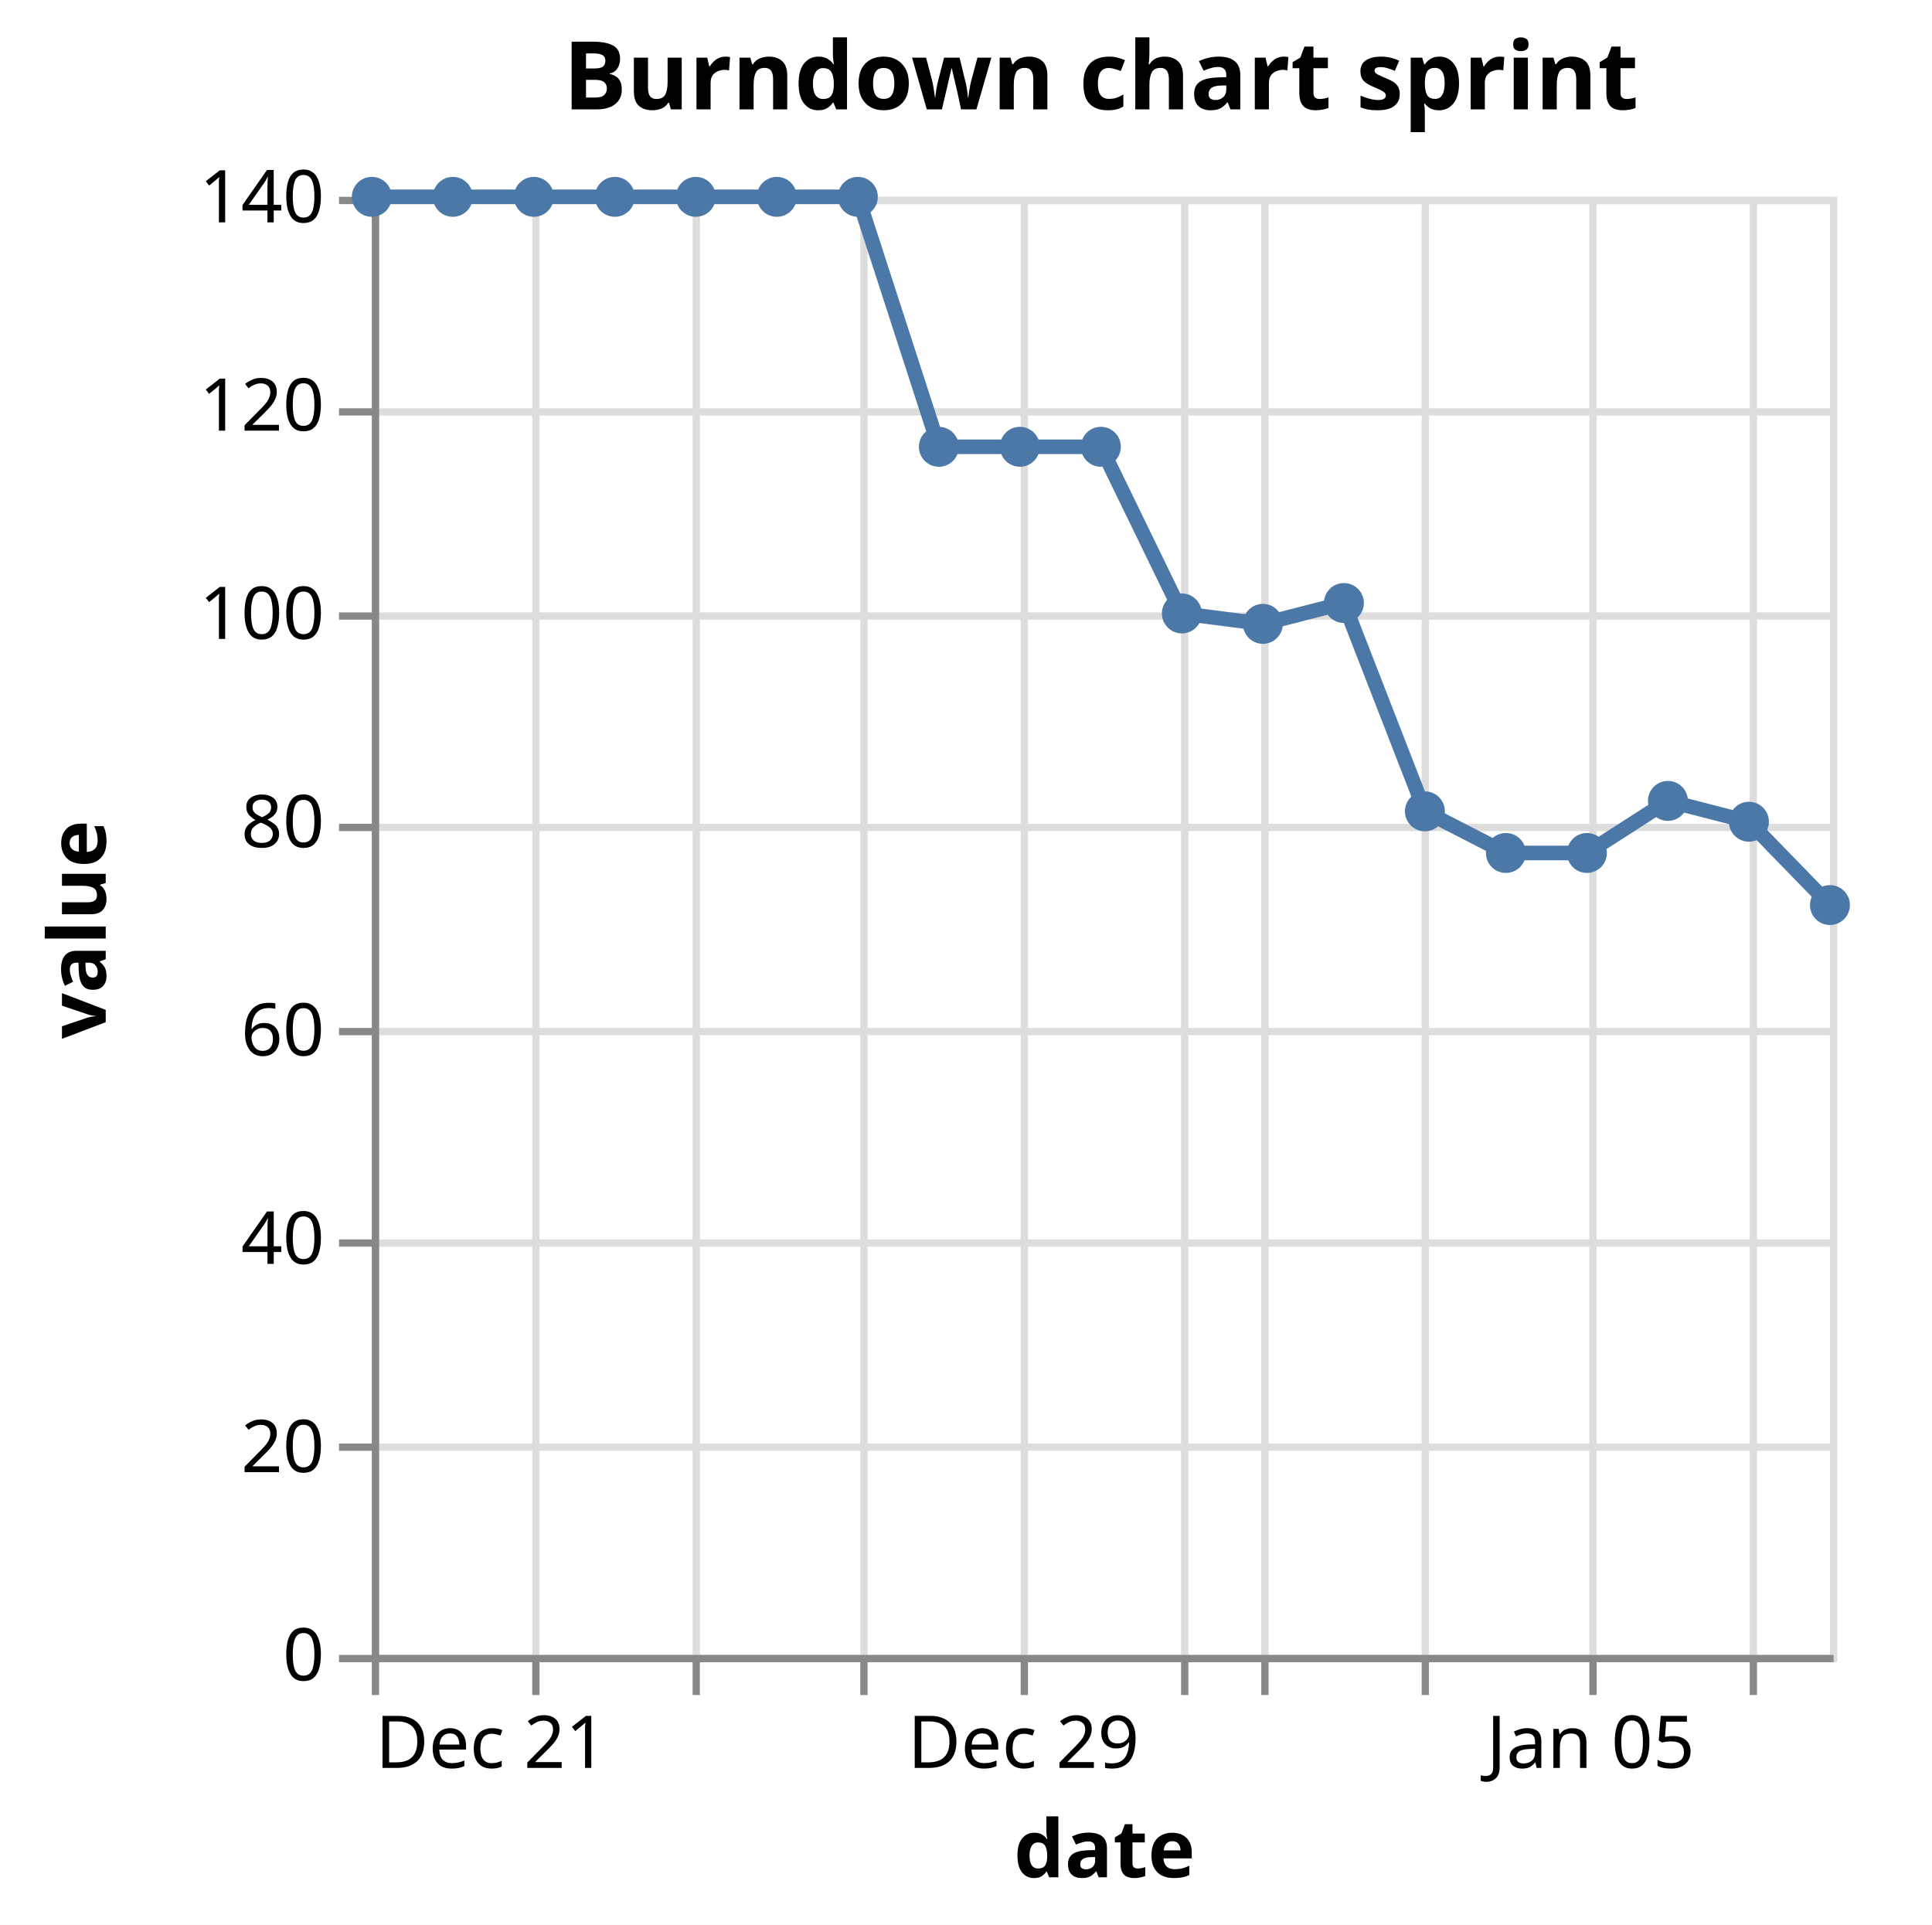
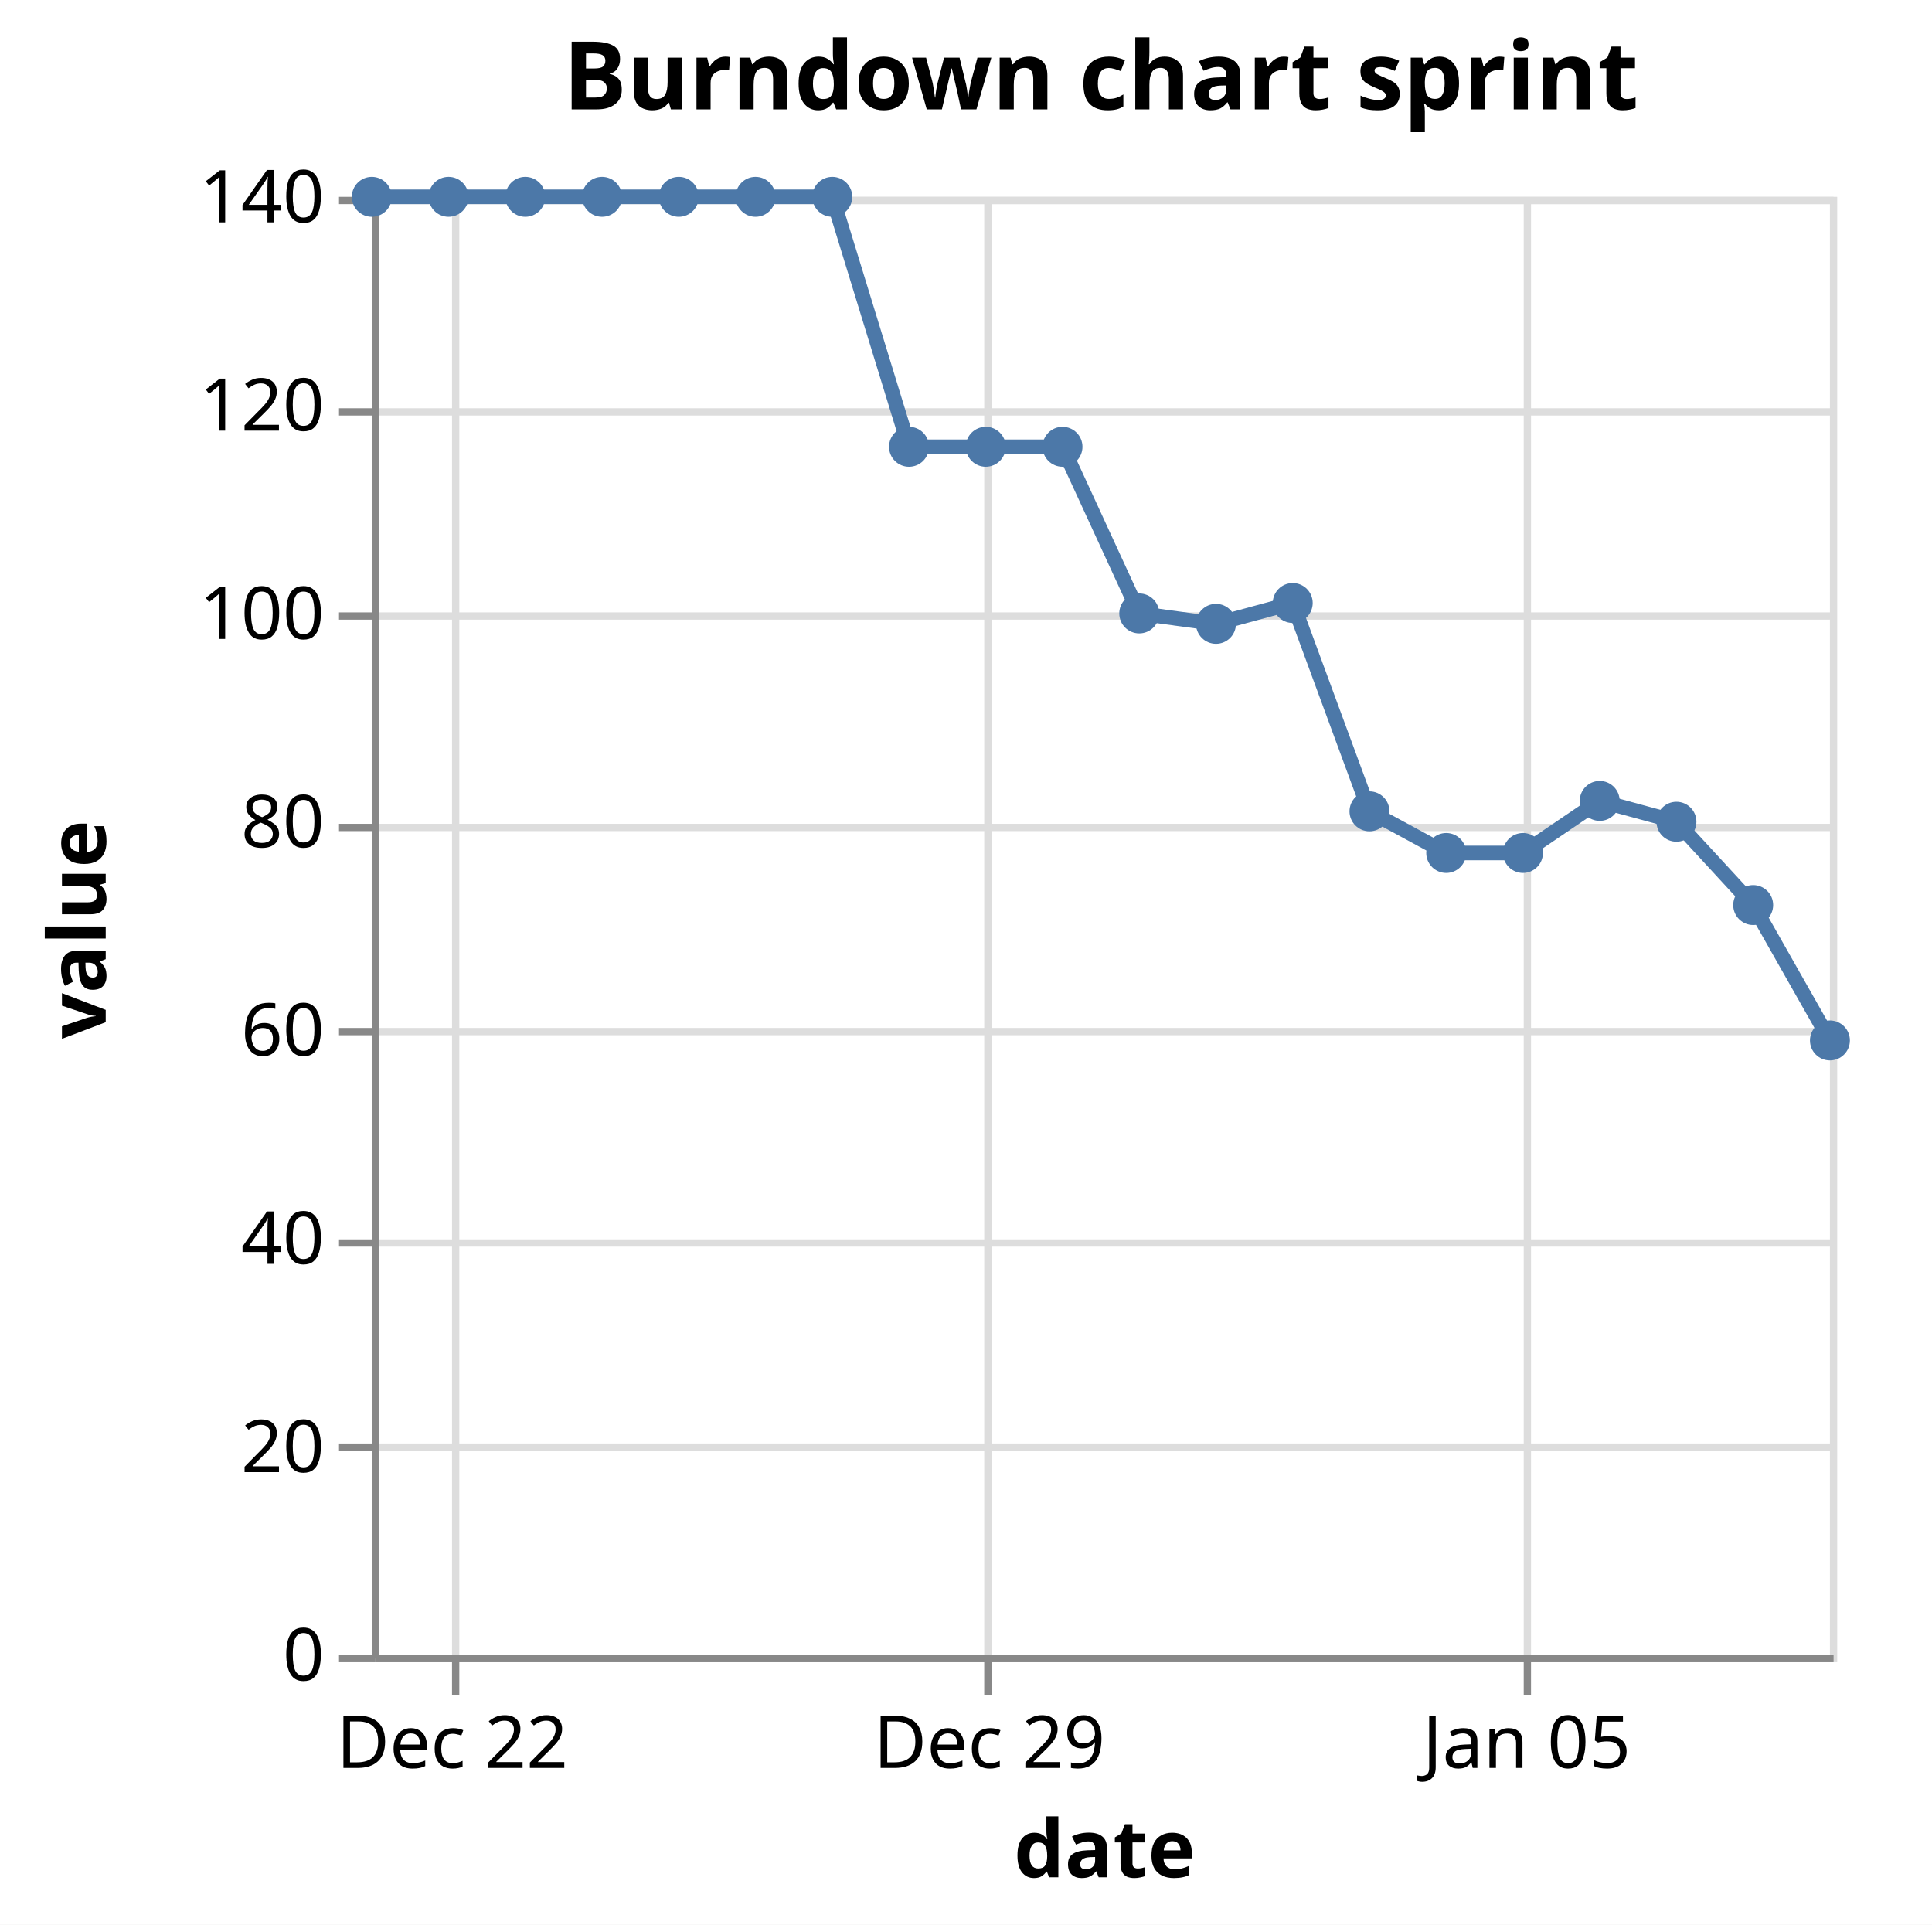
<svg xmlns="http://www.w3.org/2000/svg" version="1.1" class="marks" width="265" height="264" viewBox="0 0 265 264">
  <rect width="265" height="264" fill="white" />
  <g fill="none" stroke-miterlimit="10" transform="translate(51,27)">
    <g class="mark-group role-frame root" role="graphics-object" aria-roledescription="group mark container">
      <g transform="translate(0,0)">
        <path class="background" aria-hidden="true" d="M0.5,0.5h200v200h-200Z" stroke="#ddd" />
        <g>
          <g class="mark-group role-axis" aria-hidden="true">
            <g transform="translate(0.5,200.5)">
              <path class="background" aria-hidden="true" d="M0,0h0v0h0Z" pointer-events="none" />
              <g>
                <g class="mark-rule role-axis-grid" pointer-events="none">
-                   <line transform="translate(0,-200)" x2="0" y2="200" stroke="#ddd" stroke-width="1" opacity="1" />
-                   <line transform="translate(22,-200)" x2="0" y2="200" stroke="#ddd" stroke-width="1" opacity="1" />
-                   <line transform="translate(44,-200)" x2="0" y2="200" stroke="#ddd" stroke-width="1" opacity="1" />
-                   <line transform="translate(67,-200)" x2="0" y2="200" stroke="#ddd" stroke-width="1" opacity="1" />
-                   <line transform="translate(89,-200)" x2="0" y2="200" stroke="#ddd" stroke-width="1" opacity="1" />
-                   <line transform="translate(111,-200)" x2="0" y2="200" stroke="#ddd" stroke-width="1" opacity="1" />
-                   <line transform="translate(122,-200)" x2="0" y2="200" stroke="#ddd" stroke-width="1" opacity="1" />
-                   <line transform="translate(144,-200)" x2="0" y2="200" stroke="#ddd" stroke-width="1" opacity="1" />
-                   <line transform="translate(167,-200)" x2="0" y2="200" stroke="#ddd" stroke-width="1" opacity="1" />
-                   <line transform="translate(189,-200)" x2="0" y2="200" stroke="#ddd" stroke-width="1" opacity="1" />
+                   <line transform="translate(11,-200)" x2="0" y2="200" stroke="#ddd" stroke-width="1" opacity="1" />
+                   <line transform="translate(84,-200)" x2="0" y2="200" stroke="#ddd" stroke-width="1" opacity="1" />
+                   <line transform="translate(158,-200)" x2="0" y2="200" stroke="#ddd" stroke-width="1" opacity="1" />
                </g>
              </g>
              <path class="foreground" aria-hidden="true" d="" pointer-events="none" display="none" />
            </g>
          </g>
          <g class="mark-group role-axis" aria-hidden="true">
            <g transform="translate(0.5,0.5)">
              <path class="background" aria-hidden="true" d="M0,0h0v0h0Z" pointer-events="none" />
              <g>
                <g class="mark-rule role-axis-grid" pointer-events="none">
                  <line transform="translate(0,200)" x2="200" y2="0" stroke="#ddd" stroke-width="1" opacity="1" />
                  <line transform="translate(0,171)" x2="200" y2="0" stroke="#ddd" stroke-width="1" opacity="1" />
                  <line transform="translate(0,143)" x2="200" y2="0" stroke="#ddd" stroke-width="1" opacity="1" />
                  <line transform="translate(0,114)" x2="200" y2="0" stroke="#ddd" stroke-width="1" opacity="1" />
                  <line transform="translate(0,86)" x2="200" y2="0" stroke="#ddd" stroke-width="1" opacity="1" />
                  <line transform="translate(0,57)" x2="200" y2="0" stroke="#ddd" stroke-width="1" opacity="1" />
                  <line transform="translate(0,29)" x2="200" y2="0" stroke="#ddd" stroke-width="1" opacity="1" />
                  <line transform="translate(0,0)" x2="200" y2="0" stroke="#ddd" stroke-width="1" opacity="1" />
                </g>
              </g>
              <path class="foreground" aria-hidden="true" d="" pointer-events="none" display="none" />
            </g>
          </g>
-           <g class="mark-group role-axis" role="graphics-symbol" aria-roledescription="axis" aria-label="X-axis titled 'date' for a time scale with values from December 21 to January 08">
+           <g class="mark-group role-axis" role="graphics-symbol" aria-roledescription="axis" aria-label="X-axis titled 'date' for a time scale with values from December 21 to January 09">
            <g transform="translate(0.5,200.5)">
              <path class="background" aria-hidden="true" d="M0,0h0v0h0Z" pointer-events="none" />
              <g>
                <g class="mark-rule role-axis-tick" pointer-events="none">
-                   <line transform="translate(0,0)" x2="0" y2="5" stroke="#888" stroke-width="1" opacity="1" />
-                   <line transform="translate(22,0)" x2="0" y2="5" stroke="#888" stroke-width="1" opacity="1" />
-                   <line transform="translate(44,0)" x2="0" y2="5" stroke="#888" stroke-width="1" opacity="1" />
-                   <line transform="translate(67,0)" x2="0" y2="5" stroke="#888" stroke-width="1" opacity="1" />
-                   <line transform="translate(89,0)" x2="0" y2="5" stroke="#888" stroke-width="1" opacity="1" />
-                   <line transform="translate(111,0)" x2="0" y2="5" stroke="#888" stroke-width="1" opacity="1" />
-                   <line transform="translate(122,0)" x2="0" y2="5" stroke="#888" stroke-width="1" opacity="1" />
-                   <line transform="translate(144,0)" x2="0" y2="5" stroke="#888" stroke-width="1" opacity="1" />
-                   <line transform="translate(167,0)" x2="0" y2="5" stroke="#888" stroke-width="1" opacity="1" />
-                   <line transform="translate(189,0)" x2="0" y2="5" stroke="#888" stroke-width="1" opacity="1" />
+                   <line transform="translate(11,0)" x2="0" y2="5" stroke="#888" stroke-width="1" opacity="1" />
+                   <line transform="translate(84,0)" x2="0" y2="5" stroke="#888" stroke-width="1" opacity="1" />
+                   <line transform="translate(158,0)" x2="0" y2="5" stroke="#888" stroke-width="1" opacity="1" />
                </g>
                <g class="mark-text role-axis-label" pointer-events="none">
-                   <text text-anchor="start" transform="translate(0,15)" font-family="sans-serif" font-size="10px" fill="#000" opacity="1">Dec 21</text>
-                   <text text-anchor="middle" transform="translate(22.22222,15)" font-family="sans-serif" font-size="10px" fill="#000" opacity="0">Dec 23</text>
-                   <text text-anchor="middle" transform="translate(44.44444,15)" font-family="sans-serif" font-size="10px" fill="#000" opacity="0">Dec 25</text>
-                   <text text-anchor="middle" transform="translate(66.66667,15)" font-family="sans-serif" font-size="10px" fill="#000" opacity="0">Dec 27</text>
-                   <text text-anchor="middle" transform="translate(88.88889,15)" font-family="sans-serif" font-size="10px" fill="#000" opacity="1">Dec 29</text>
-                   <text text-anchor="middle" transform="translate(111.1111,15)" font-family="sans-serif" font-size="10px" fill="#000" opacity="0">Dec 31</text>
-                   <text text-anchor="middle" transform="translate(122.2222,15)" font-family="sans-serif" font-size="10px" fill="#000" opacity="0">Jan 01</text>
-                   <text text-anchor="middle" transform="translate(144.4444,15)" font-family="sans-serif" font-size="10px" fill="#000" opacity="0">Jan 03</text>
-                   <text text-anchor="middle" transform="translate(166.6667,15)" font-family="sans-serif" font-size="10px" fill="#000" opacity="1">Jan 05</text>
-                   <text text-anchor="middle" transform="translate(188.8889,15)" font-family="sans-serif" font-size="10px" fill="#000" opacity="0">Jan 07</text>
+                   <text text-anchor="middle" transform="translate(10.52632,15)" font-family="sans-serif" font-size="10px" fill="#000" opacity="1">Dec 22</text>
+                   <text text-anchor="middle" transform="translate(84.21053,15)" font-family="sans-serif" font-size="10px" fill="#000" opacity="1">Dec 29</text>
+                   <text text-anchor="middle" transform="translate(157.8947,15)" font-family="sans-serif" font-size="10px" fill="#000" opacity="1">Jan 05</text>
                </g>
                <g class="mark-rule role-axis-domain" pointer-events="none">
                  <line transform="translate(0,0)" x2="200" y2="0" stroke="#888" stroke-width="1" opacity="1" />
                </g>
                <g class="mark-text role-axis-title" pointer-events="none">
                  <text text-anchor="middle" transform="translate(100,30)" font-family="sans-serif" font-size="11px" font-weight="bold" fill="#000" opacity="1">date</text>
                </g>
              </g>
              <path class="foreground" aria-hidden="true" d="" pointer-events="none" display="none" />
            </g>
          </g>
          <g class="mark-group role-axis" role="graphics-symbol" aria-roledescription="axis" aria-label="Y-axis titled 'value' for a linear scale with values from 0 to 140">
            <g transform="translate(0.5,0.5)">
              <path class="background" aria-hidden="true" d="M0,0h0v0h0Z" pointer-events="none" />
              <g>
                <g class="mark-rule role-axis-tick" pointer-events="none">
                  <line transform="translate(0,200)" x2="-5" y2="0" stroke="#888" stroke-width="1" opacity="1" />
                  <line transform="translate(0,171)" x2="-5" y2="0" stroke="#888" stroke-width="1" opacity="1" />
                  <line transform="translate(0,143)" x2="-5" y2="0" stroke="#888" stroke-width="1" opacity="1" />
                  <line transform="translate(0,114)" x2="-5" y2="0" stroke="#888" stroke-width="1" opacity="1" />
                  <line transform="translate(0,86)" x2="-5" y2="0" stroke="#888" stroke-width="1" opacity="1" />
                  <line transform="translate(0,57)" x2="-5" y2="0" stroke="#888" stroke-width="1" opacity="1" />
                  <line transform="translate(0,29)" x2="-5" y2="0" stroke="#888" stroke-width="1" opacity="1" />
                  <line transform="translate(0,0)" x2="-5" y2="0" stroke="#888" stroke-width="1" opacity="1" />
                </g>
                <g class="mark-text role-axis-label" pointer-events="none">
                  <text text-anchor="end" transform="translate(-7,203)" font-family="sans-serif" font-size="10px" fill="#000" opacity="1">0</text>
                  <text text-anchor="end" transform="translate(-7,174.4286)" font-family="sans-serif" font-size="10px" fill="#000" opacity="1">20</text>
                  <text text-anchor="end" transform="translate(-7,145.8571)" font-family="sans-serif" font-size="10px" fill="#000" opacity="1">40</text>
                  <text text-anchor="end" transform="translate(-7,117.2857)" font-family="sans-serif" font-size="10px" fill="#000" opacity="1">60</text>
                  <text text-anchor="end" transform="translate(-7,88.71429)" font-family="sans-serif" font-size="10px" fill="#000" opacity="1">80</text>
                  <text text-anchor="end" transform="translate(-7,60.14286)" font-family="sans-serif" font-size="10px" fill="#000" opacity="1">100</text>
                  <text text-anchor="end" transform="translate(-7,31.57143)" font-family="sans-serif" font-size="10px" fill="#000" opacity="1">120</text>
                  <text text-anchor="end" transform="translate(-7,3)" font-family="sans-serif" font-size="10px" fill="#000" opacity="1">140</text>
                </g>
                <g class="mark-rule role-axis-domain" pointer-events="none">
                  <line transform="translate(0,200)" x2="0" y2="-200" stroke="#888" stroke-width="1" opacity="1" />
                </g>
                <g class="mark-text role-axis-title" pointer-events="none">
                  <text text-anchor="middle" transform="translate(-35,100) rotate(-90) translate(0,-2)" font-family="sans-serif" font-size="11px" font-weight="bold" fill="#000" opacity="1">value</text>
                </g>
              </g>
              <path class="foreground" aria-hidden="true" d="" pointer-events="none" display="none" />
            </g>
          </g>
          <g class="mark-line role-mark layer_0_layer_0_marks" role="graphics-object" aria-roledescription="line mark container">
-             <path aria-label="date: Dec 21; value: 140" role="graphics-symbol" aria-roledescription="line mark" d="M0,0L11.111,0L22.222,0L33.333,0L44.444,0L55.556,0L66.667,0L77.778,34.286L88.889,34.286L100,34.286L111.111,57.143L122.222,58.571L133.333,55.714L144.444,84.286L155.556,90L166.667,90L177.778,82.857L188.889,85.714L200,97.143" stroke="#4c78a8" stroke-width="2" />
+             <path aria-label="date: Dec 21; value: 140" role="graphics-symbol" aria-roledescription="line mark" d="M0,0L10.526,0L21.053,0L31.579,0L42.105,0L52.632,0L63.158,0L73.684,34.286L84.211,34.286L94.737,34.286L105.263,57.143L115.789,58.571L126.316,55.714L136.842,84.286L147.368,90L157.895,90L168.421,82.857L178.947,85.714L189.474,97.143L200,115.714" stroke="#4c78a8" stroke-width="2" />
          </g>
          <g class="mark-symbol role-mark layer_0_layer_1_marks" role="graphics-object" aria-roledescription="symbol mark container">
            <path aria-label="date: Dec 21; value: 140" role="graphics-symbol" aria-roledescription="point" transform="translate(0,0)" d="M2.739,0A2.739,2.739,0,1,1,-2.739,0A2.739,2.739,0,1,1,2.739,0" fill="#4c78a8" stroke-width="2" opacity="1" />
-             <path aria-label="date: Dec 22; value: 140" role="graphics-symbol" aria-roledescription="point" transform="translate(11.11111,0)" d="M2.739,0A2.739,2.739,0,1,1,-2.739,0A2.739,2.739,0,1,1,2.739,0" fill="#4c78a8" stroke-width="2" opacity="1" />
-             <path aria-label="date: Dec 23; value: 140" role="graphics-symbol" aria-roledescription="point" transform="translate(22.22222,0)" d="M2.739,0A2.739,2.739,0,1,1,-2.739,0A2.739,2.739,0,1,1,2.739,0" fill="#4c78a8" stroke-width="2" opacity="1" />
-             <path aria-label="date: Dec 24; value: 140" role="graphics-symbol" aria-roledescription="point" transform="translate(33.33333,0)" d="M2.739,0A2.739,2.739,0,1,1,-2.739,0A2.739,2.739,0,1,1,2.739,0" fill="#4c78a8" stroke-width="2" opacity="1" />
-             <path aria-label="date: Dec 25; value: 140" role="graphics-symbol" aria-roledescription="point" transform="translate(44.44444,0)" d="M2.739,0A2.739,2.739,0,1,1,-2.739,0A2.739,2.739,0,1,1,2.739,0" fill="#4c78a8" stroke-width="2" opacity="1" />
-             <path aria-label="date: Dec 26; value: 140" role="graphics-symbol" aria-roledescription="point" transform="translate(55.55556,0)" d="M2.739,0A2.739,2.739,0,1,1,-2.739,0A2.739,2.739,0,1,1,2.739,0" fill="#4c78a8" stroke-width="2" opacity="1" />
-             <path aria-label="date: Dec 27; value: 140" role="graphics-symbol" aria-roledescription="point" transform="translate(66.66667,0)" d="M2.739,0A2.739,2.739,0,1,1,-2.739,0A2.739,2.739,0,1,1,2.739,0" fill="#4c78a8" stroke-width="2" opacity="1" />
-             <path aria-label="date: Dec 28; value: 116" role="graphics-symbol" aria-roledescription="point" transform="translate(77.77778,34.28571)" d="M2.739,0A2.739,2.739,0,1,1,-2.739,0A2.739,2.739,0,1,1,2.739,0" fill="#4c78a8" stroke-width="2" opacity="1" />
-             <path aria-label="date: Dec 29; value: 116" role="graphics-symbol" aria-roledescription="point" transform="translate(88.88889,34.28571)" d="M2.739,0A2.739,2.739,0,1,1,-2.739,0A2.739,2.739,0,1,1,2.739,0" fill="#4c78a8" stroke-width="2" opacity="1" />
-             <path aria-label="date: Dec 30; value: 116" role="graphics-symbol" aria-roledescription="point" transform="translate(100,34.28571)" d="M2.739,0A2.739,2.739,0,1,1,-2.739,0A2.739,2.739,0,1,1,2.739,0" fill="#4c78a8" stroke-width="2" opacity="1" />
-             <path aria-label="date: Dec 31; value: 100" role="graphics-symbol" aria-roledescription="point" transform="translate(111.1111,57.14286)" d="M2.739,0A2.739,2.739,0,1,1,-2.739,0A2.739,2.739,0,1,1,2.739,0" fill="#4c78a8" stroke-width="2" opacity="1" />
-             <path aria-label="date: Jan 01; value: 99" role="graphics-symbol" aria-roledescription="point" transform="translate(122.2222,58.57143)" d="M2.739,0A2.739,2.739,0,1,1,-2.739,0A2.739,2.739,0,1,1,2.739,0" fill="#4c78a8" stroke-width="2" opacity="1" />
-             <path aria-label="date: Jan 02; value: 101" role="graphics-symbol" aria-roledescription="point" transform="translate(133.3333,55.71429)" d="M2.739,0A2.739,2.739,0,1,1,-2.739,0A2.739,2.739,0,1,1,2.739,0" fill="#4c78a8" stroke-width="2" opacity="1" />
-             <path aria-label="date: Jan 03; value: 81" role="graphics-symbol" aria-roledescription="point" transform="translate(144.4444,84.28571)" d="M2.739,0A2.739,2.739,0,1,1,-2.739,0A2.739,2.739,0,1,1,2.739,0" fill="#4c78a8" stroke-width="2" opacity="1" />
-             <path aria-label="date: Jan 04; value: 77" role="graphics-symbol" aria-roledescription="point" transform="translate(155.5556,90)" d="M2.739,0A2.739,2.739,0,1,1,-2.739,0A2.739,2.739,0,1,1,2.739,0" fill="#4c78a8" stroke-width="2" opacity="1" />
-             <path aria-label="date: Jan 05; value: 77" role="graphics-symbol" aria-roledescription="point" transform="translate(166.6667,90)" d="M2.739,0A2.739,2.739,0,1,1,-2.739,0A2.739,2.739,0,1,1,2.739,0" fill="#4c78a8" stroke-width="2" opacity="1" />
-             <path aria-label="date: Jan 06; value: 82" role="graphics-symbol" aria-roledescription="point" transform="translate(177.7778,82.85714)" d="M2.739,0A2.739,2.739,0,1,1,-2.739,0A2.739,2.739,0,1,1,2.739,0" fill="#4c78a8" stroke-width="2" opacity="1" />
-             <path aria-label="date: Jan 07; value: 80" role="graphics-symbol" aria-roledescription="point" transform="translate(188.8889,85.71429)" d="M2.739,0A2.739,2.739,0,1,1,-2.739,0A2.739,2.739,0,1,1,2.739,0" fill="#4c78a8" stroke-width="2" opacity="1" />
-             <path aria-label="date: Jan 08; value: 72" role="graphics-symbol" aria-roledescription="point" transform="translate(200,97.14286)" d="M2.739,0A2.739,2.739,0,1,1,-2.739,0A2.739,2.739,0,1,1,2.739,0" fill="#4c78a8" stroke-width="2" opacity="1" />
+             <path aria-label="date: Dec 22; value: 140" role="graphics-symbol" aria-roledescription="point" transform="translate(10.52632,0)" d="M2.739,0A2.739,2.739,0,1,1,-2.739,0A2.739,2.739,0,1,1,2.739,0" fill="#4c78a8" stroke-width="2" opacity="1" />
+             <path aria-label="date: Dec 23; value: 140" role="graphics-symbol" aria-roledescription="point" transform="translate(21.05263,0)" d="M2.739,0A2.739,2.739,0,1,1,-2.739,0A2.739,2.739,0,1,1,2.739,0" fill="#4c78a8" stroke-width="2" opacity="1" />
+             <path aria-label="date: Dec 24; value: 140" role="graphics-symbol" aria-roledescription="point" transform="translate(31.57895,0)" d="M2.739,0A2.739,2.739,0,1,1,-2.739,0A2.739,2.739,0,1,1,2.739,0" fill="#4c78a8" stroke-width="2" opacity="1" />
+             <path aria-label="date: Dec 25; value: 140" role="graphics-symbol" aria-roledescription="point" transform="translate(42.10526,0)" d="M2.739,0A2.739,2.739,0,1,1,-2.739,0A2.739,2.739,0,1,1,2.739,0" fill="#4c78a8" stroke-width="2" opacity="1" />
+             <path aria-label="date: Dec 26; value: 140" role="graphics-symbol" aria-roledescription="point" transform="translate(52.63158,0)" d="M2.739,0A2.739,2.739,0,1,1,-2.739,0A2.739,2.739,0,1,1,2.739,0" fill="#4c78a8" stroke-width="2" opacity="1" />
+             <path aria-label="date: Dec 27; value: 140" role="graphics-symbol" aria-roledescription="point" transform="translate(63.15789,0)" d="M2.739,0A2.739,2.739,0,1,1,-2.739,0A2.739,2.739,0,1,1,2.739,0" fill="#4c78a8" stroke-width="2" opacity="1" />
+             <path aria-label="date: Dec 28; value: 116" role="graphics-symbol" aria-roledescription="point" transform="translate(73.68421,34.28571)" d="M2.739,0A2.739,2.739,0,1,1,-2.739,0A2.739,2.739,0,1,1,2.739,0" fill="#4c78a8" stroke-width="2" opacity="1" />
+             <path aria-label="date: Dec 29; value: 116" role="graphics-symbol" aria-roledescription="point" transform="translate(84.21053,34.28571)" d="M2.739,0A2.739,2.739,0,1,1,-2.739,0A2.739,2.739,0,1,1,2.739,0" fill="#4c78a8" stroke-width="2" opacity="1" />
+             <path aria-label="date: Dec 30; value: 116" role="graphics-symbol" aria-roledescription="point" transform="translate(94.73684,34.28571)" d="M2.739,0A2.739,2.739,0,1,1,-2.739,0A2.739,2.739,0,1,1,2.739,0" fill="#4c78a8" stroke-width="2" opacity="1" />
+             <path aria-label="date: Dec 31; value: 100" role="graphics-symbol" aria-roledescription="point" transform="translate(105.2632,57.14286)" d="M2.739,0A2.739,2.739,0,1,1,-2.739,0A2.739,2.739,0,1,1,2.739,0" fill="#4c78a8" stroke-width="2" opacity="1" />
+             <path aria-label="date: Jan 01; value: 99" role="graphics-symbol" aria-roledescription="point" transform="translate(115.7895,58.57143)" d="M2.739,0A2.739,2.739,0,1,1,-2.739,0A2.739,2.739,0,1,1,2.739,0" fill="#4c78a8" stroke-width="2" opacity="1" />
+             <path aria-label="date: Jan 02; value: 101" role="graphics-symbol" aria-roledescription="point" transform="translate(126.3158,55.71429)" d="M2.739,0A2.739,2.739,0,1,1,-2.739,0A2.739,2.739,0,1,1,2.739,0" fill="#4c78a8" stroke-width="2" opacity="1" />
+             <path aria-label="date: Jan 03; value: 81" role="graphics-symbol" aria-roledescription="point" transform="translate(136.8421,84.28571)" d="M2.739,0A2.739,2.739,0,1,1,-2.739,0A2.739,2.739,0,1,1,2.739,0" fill="#4c78a8" stroke-width="2" opacity="1" />
+             <path aria-label="date: Jan 04; value: 77" role="graphics-symbol" aria-roledescription="point" transform="translate(147.3684,90)" d="M2.739,0A2.739,2.739,0,1,1,-2.739,0A2.739,2.739,0,1,1,2.739,0" fill="#4c78a8" stroke-width="2" opacity="1" />
+             <path aria-label="date: Jan 05; value: 77" role="graphics-symbol" aria-roledescription="point" transform="translate(157.8947,90)" d="M2.739,0A2.739,2.739,0,1,1,-2.739,0A2.739,2.739,0,1,1,2.739,0" fill="#4c78a8" stroke-width="2" opacity="1" />
+             <path aria-label="date: Jan 06; value: 82" role="graphics-symbol" aria-roledescription="point" transform="translate(168.4211,82.85714)" d="M2.739,0A2.739,2.739,0,1,1,-2.739,0A2.739,2.739,0,1,1,2.739,0" fill="#4c78a8" stroke-width="2" opacity="1" />
+             <path aria-label="date: Jan 07; value: 80" role="graphics-symbol" aria-roledescription="point" transform="translate(178.9474,85.71429)" d="M2.739,0A2.739,2.739,0,1,1,-2.739,0A2.739,2.739,0,1,1,2.739,0" fill="#4c78a8" stroke-width="2" opacity="1" />
+             <path aria-label="date: Jan 08; value: 72" role="graphics-symbol" aria-roledescription="point" transform="translate(189.4737,97.14286)" d="M2.739,0A2.739,2.739,0,1,1,-2.739,0A2.739,2.739,0,1,1,2.739,0" fill="#4c78a8" stroke-width="2" opacity="1" />
+             <path aria-label="date: Jan 09; value: 59" role="graphics-symbol" aria-roledescription="point" transform="translate(200,115.7143)" d="M2.739,0A2.739,2.739,0,1,1,-2.739,0A2.739,2.739,0,1,1,2.739,0" fill="#4c78a8" stroke-width="2" opacity="1" />
          </g>
          <g class="mark-group role-title">
            <g transform="translate(100,-22)">
              <path class="background" aria-hidden="true" d="M0,0h0v0h0Z" pointer-events="none" />
              <g>
                <g class="mark-text role-title-text" role="graphics-symbol" aria-roledescription="title" aria-label="Title text 'Burndown chart sprint'" pointer-events="none">
                  <text text-anchor="middle" transform="translate(0,10)" font-family="sans-serif" font-size="13px" font-weight="bold" fill="#000" opacity="1">Burndown chart sprint</text>
                </g>
              </g>
              <path class="foreground" aria-hidden="true" d="" pointer-events="none" display="none" />
            </g>
          </g>
        </g>
        <path class="foreground" aria-hidden="true" d="" display="none" />
      </g>
    </g>
  </g>
</svg>
